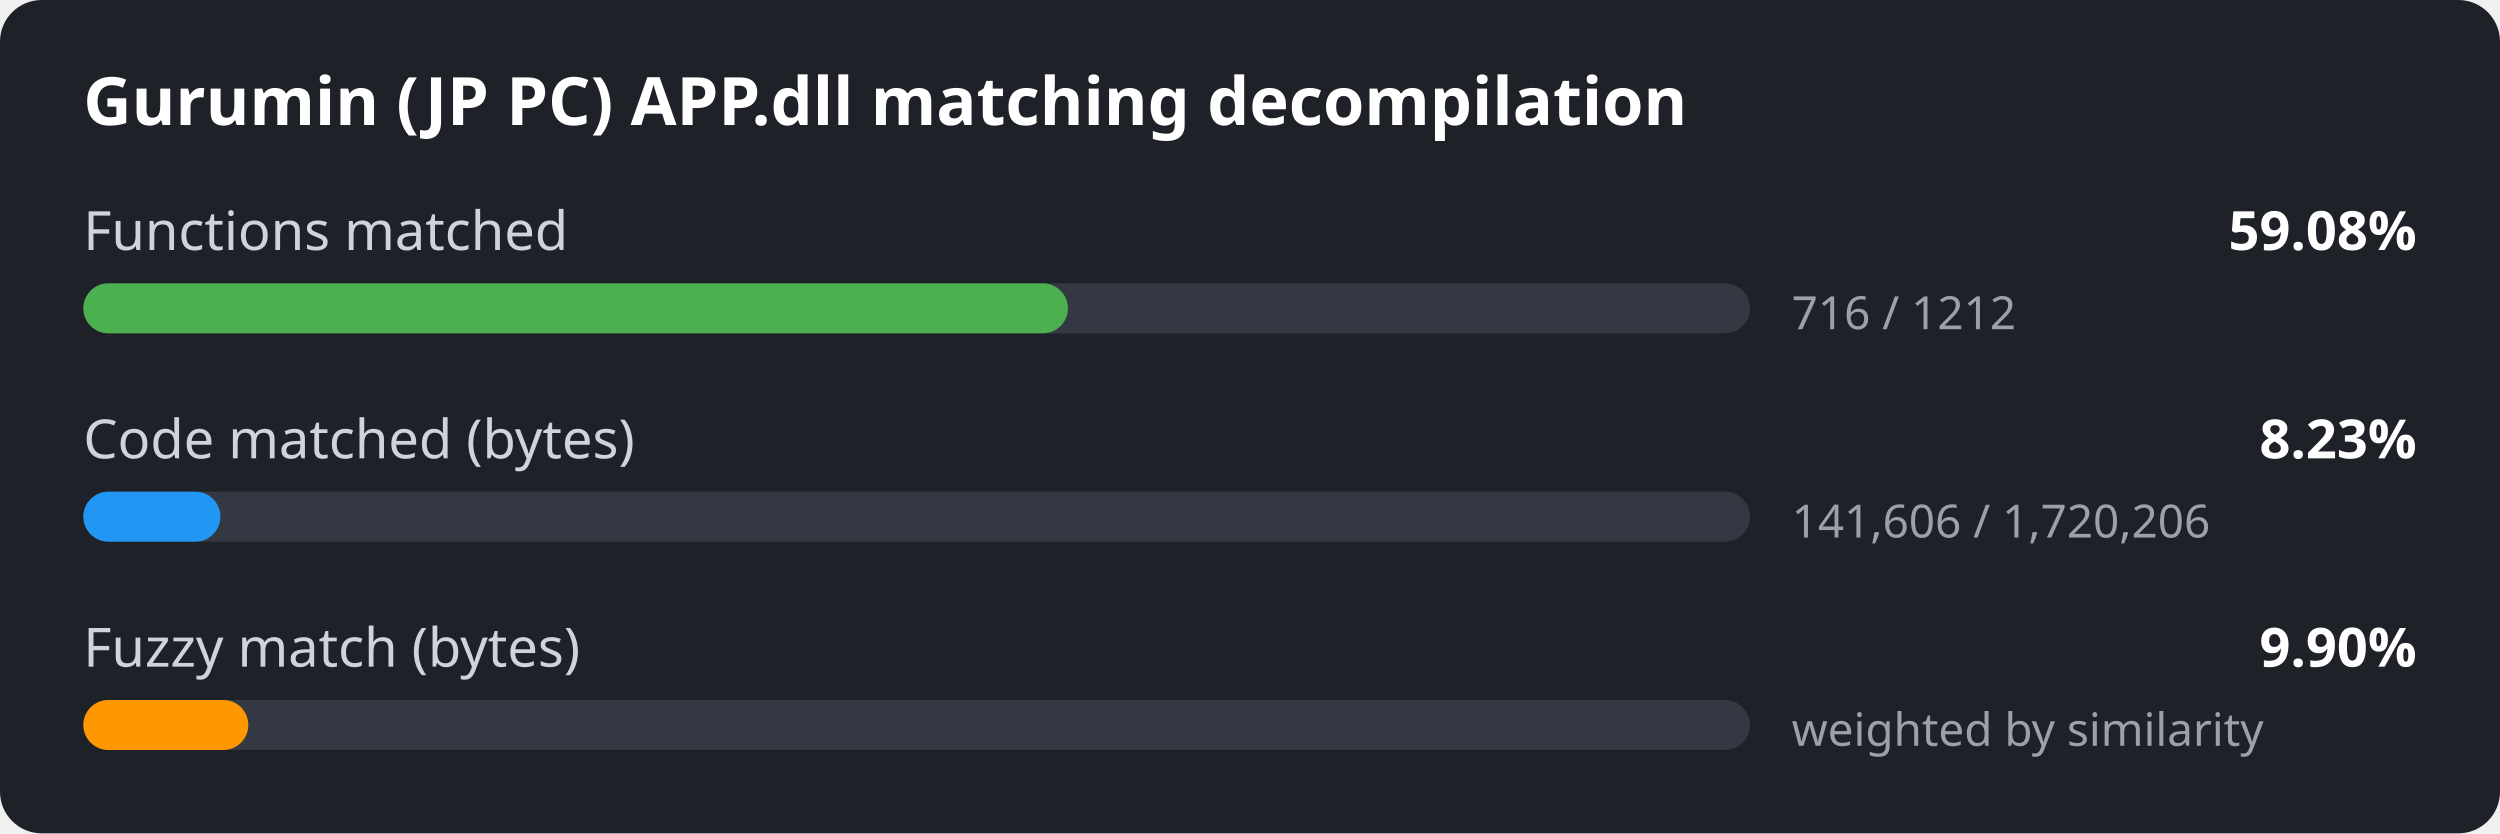
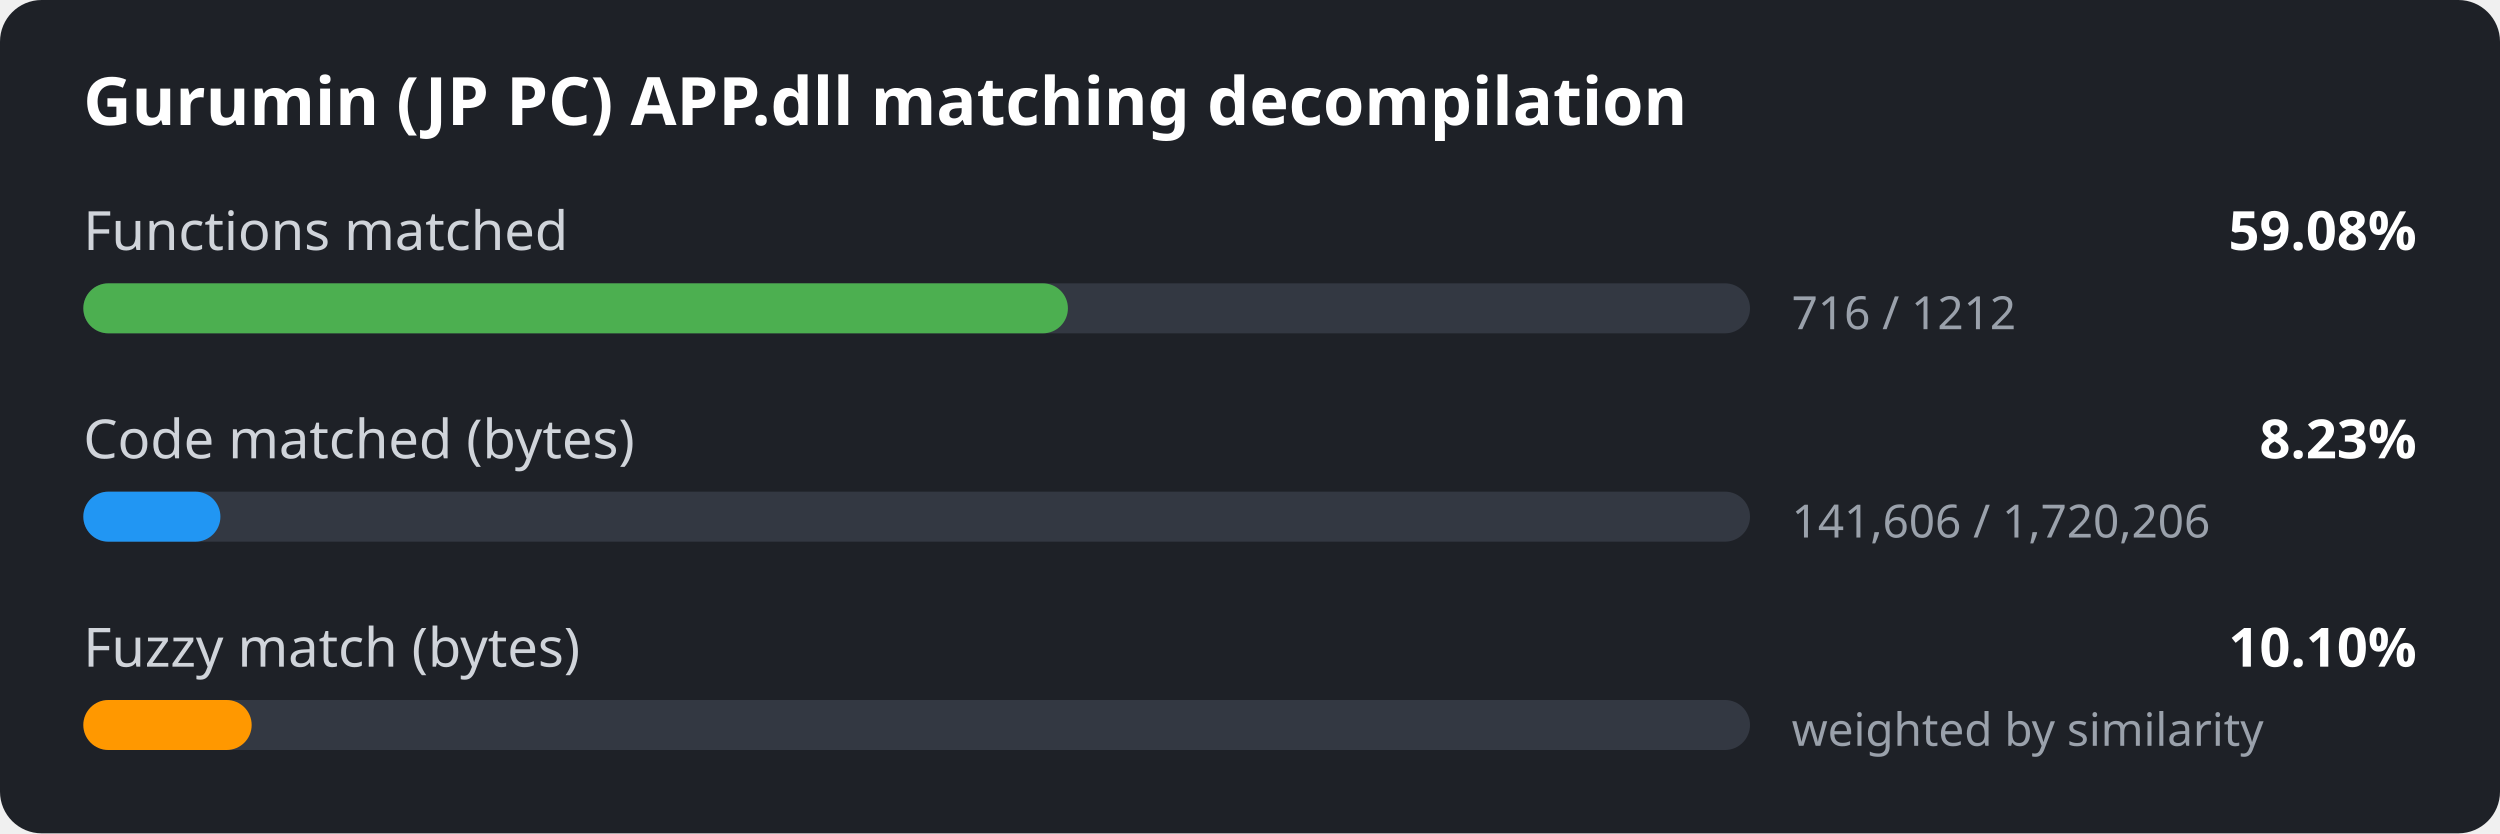
<svg xmlns="http://www.w3.org/2000/svg" width="600" height="200" viewBox="0 0 600 200">
  <style>
.bg { fill: #1e2127; }
.title { font: 600 16px sans-serif; fill: #ffffff; }
.label { font: 13px sans-serif; fill: #d0d4da; }
.value { font: 600 13px sans-serif; fill: #ffffff; }
.detail { font: 11px sans-serif; fill: #9aa1ab; }
.track { fill: #333842; }
</style>
  <rect width="600" height="200" rx="10" class="bg" />
  <text x="20" y="30" class="title">Gurumin (JP PC) APP.dll matching decompilation</text>
  <text x="20" y="60" class="label">Functions matched</text>
  <text x="580" y="60" class="value" text-anchor="end">59.08%</text>
  <rect x="20" y="68" width="400" height="12" rx="6" class="track" />
  <rect x="20" y="68" width="236.3" height="12" rx="6" fill="#4caf50" />
  <text x="430" y="79" class="detail">716 / 1212</text>
  <text x="20" y="110" class="label">Code matched (bytes)</text>
  <text x="580" y="110" class="value" text-anchor="end">8.23%</text>
  <rect x="20" y="118" width="400" height="12" rx="6" class="track" />
  <rect x="20" y="118" width="32.9" height="12" rx="6" fill="#2196f3" />
  <text x="430" y="129" class="detail">141,606 / 1,720,206</text>
  <text x="20" y="160" class="label">Fuzzy match (bytes)</text>
-   <text x="580" y="160" class="value" text-anchor="end">9.90%</text>
+   <text x="580" y="160" class="value" text-anchor="end">10.10%</text>
  <rect x="20" y="168" width="400" height="12" rx="6" class="track" />
-   <rect x="20" y="168" width="39.6" height="12" rx="6" fill="#ff9800" />
+   <rect x="20" y="168" width="40.4" height="12" rx="6" fill="#ff9800" />
  <text x="430" y="179" class="detail">weighted by similarity</text>
</svg>
